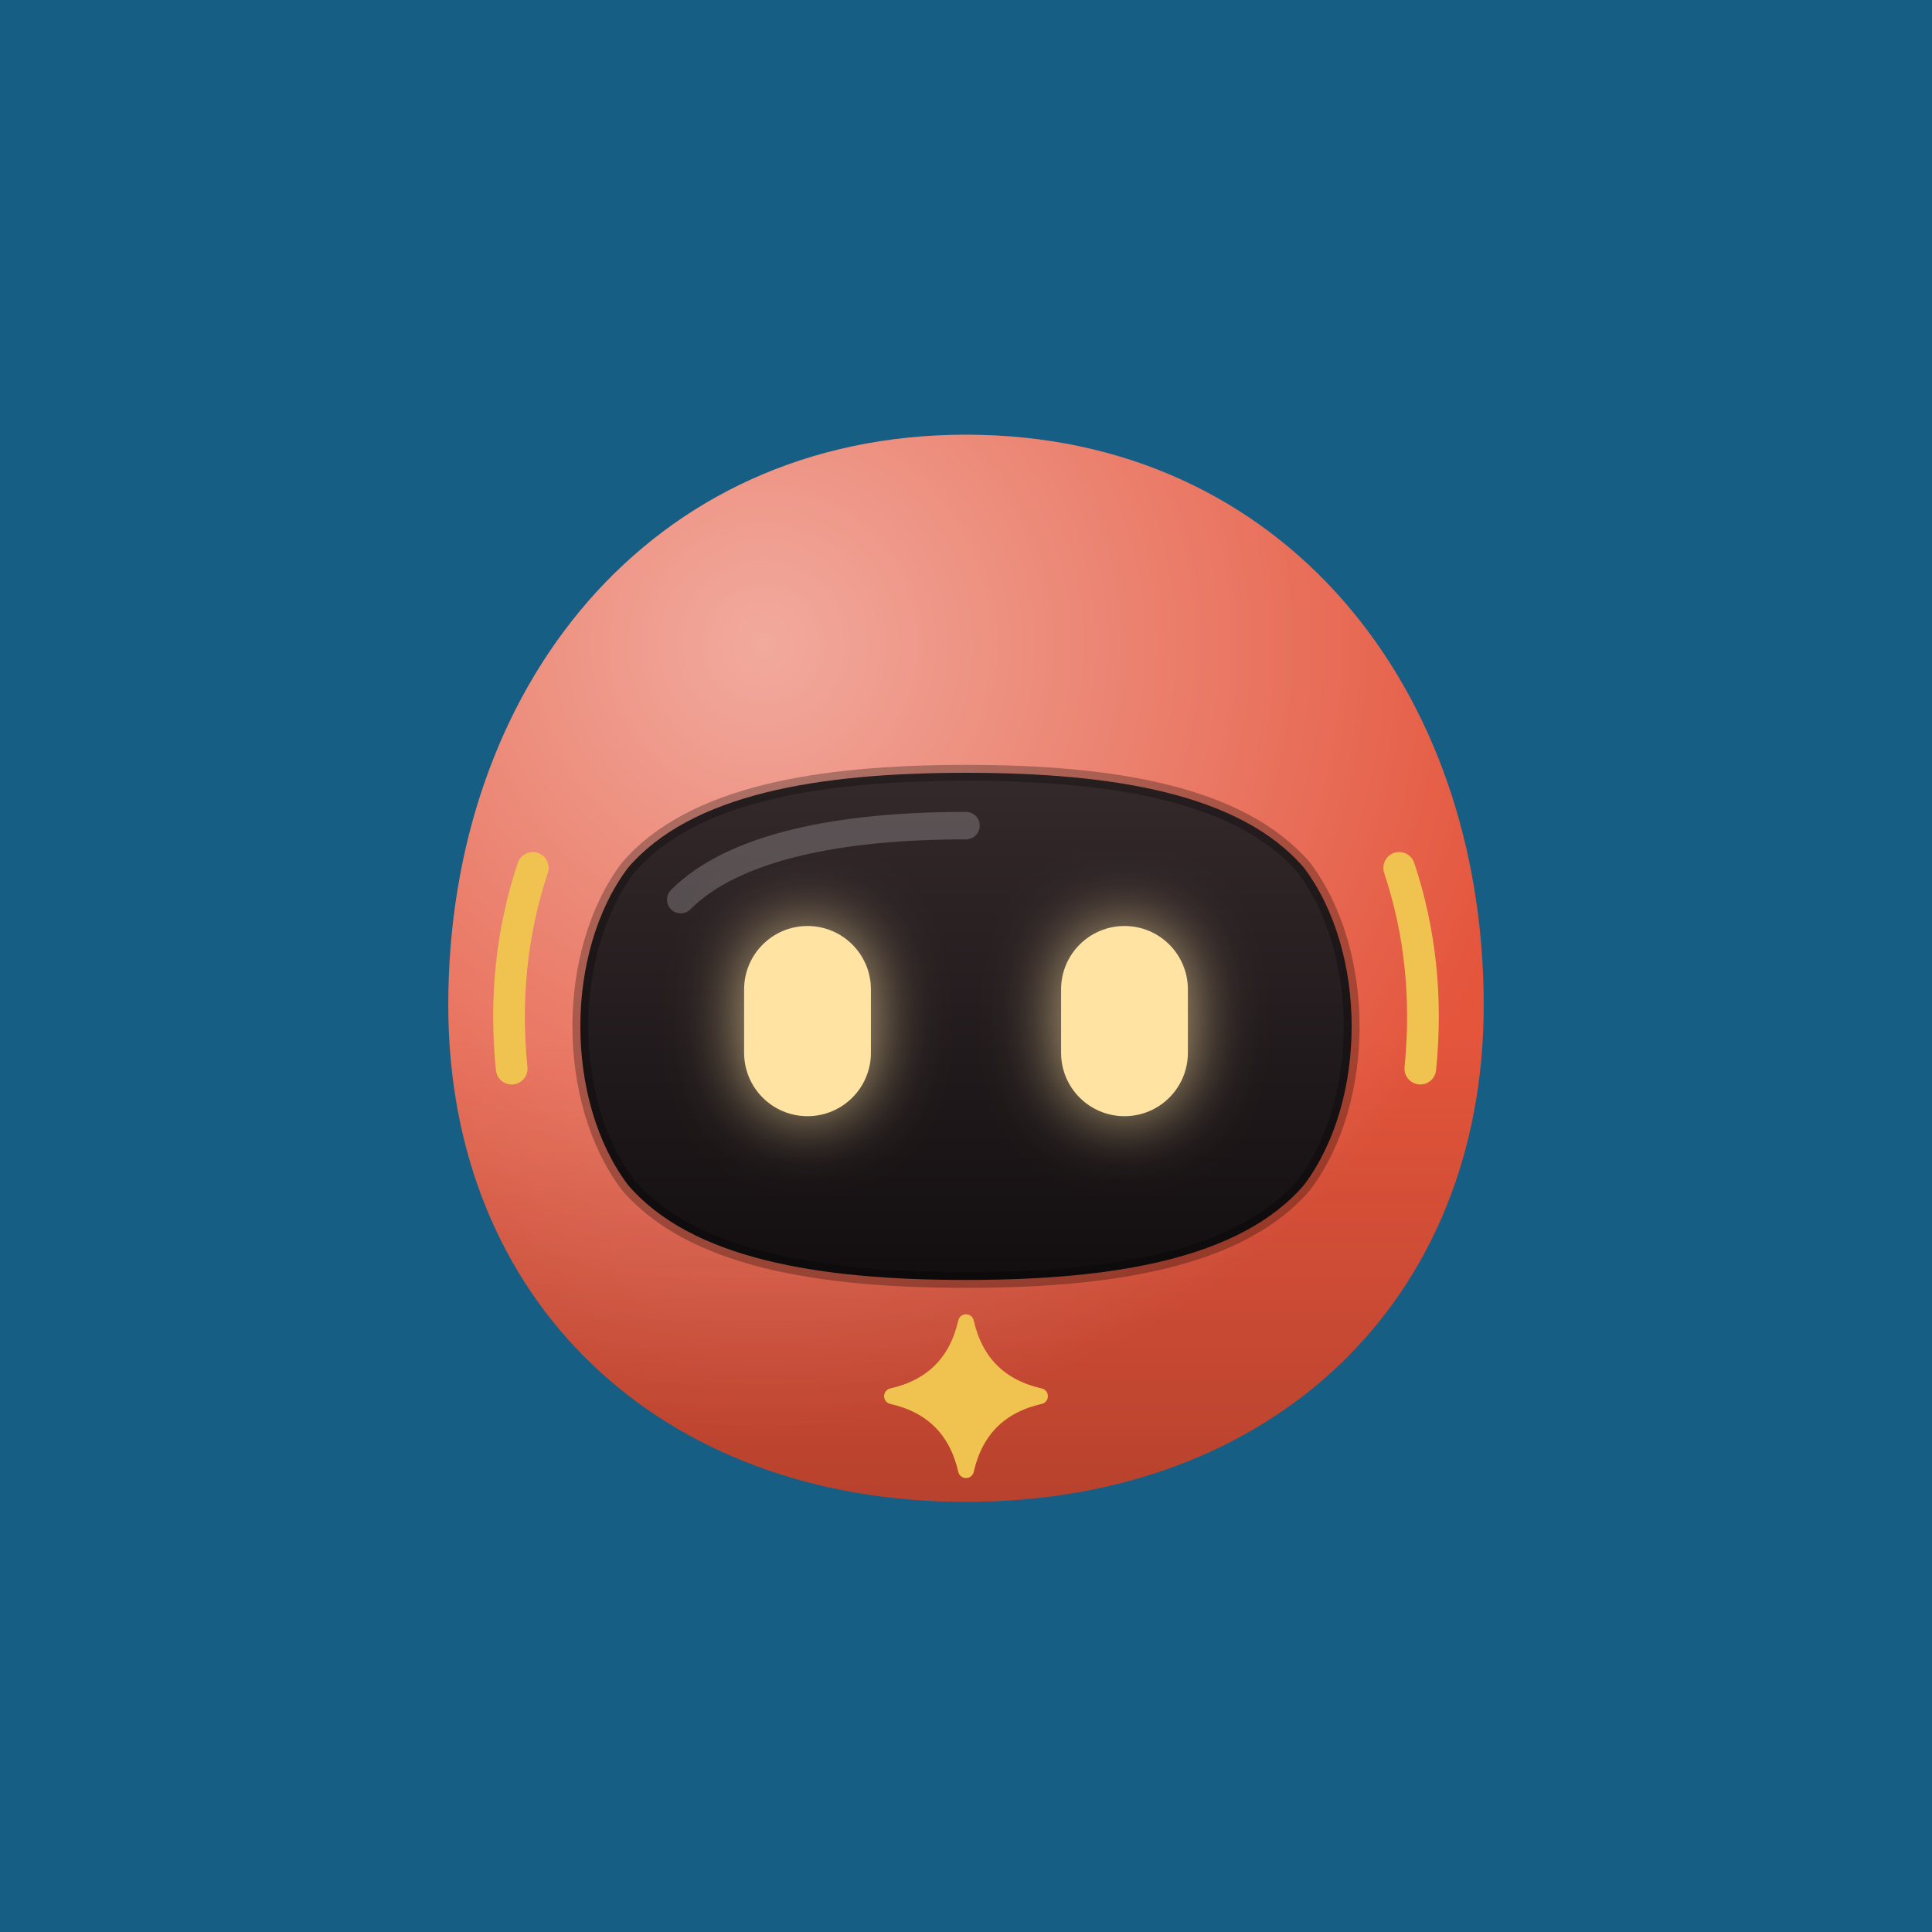
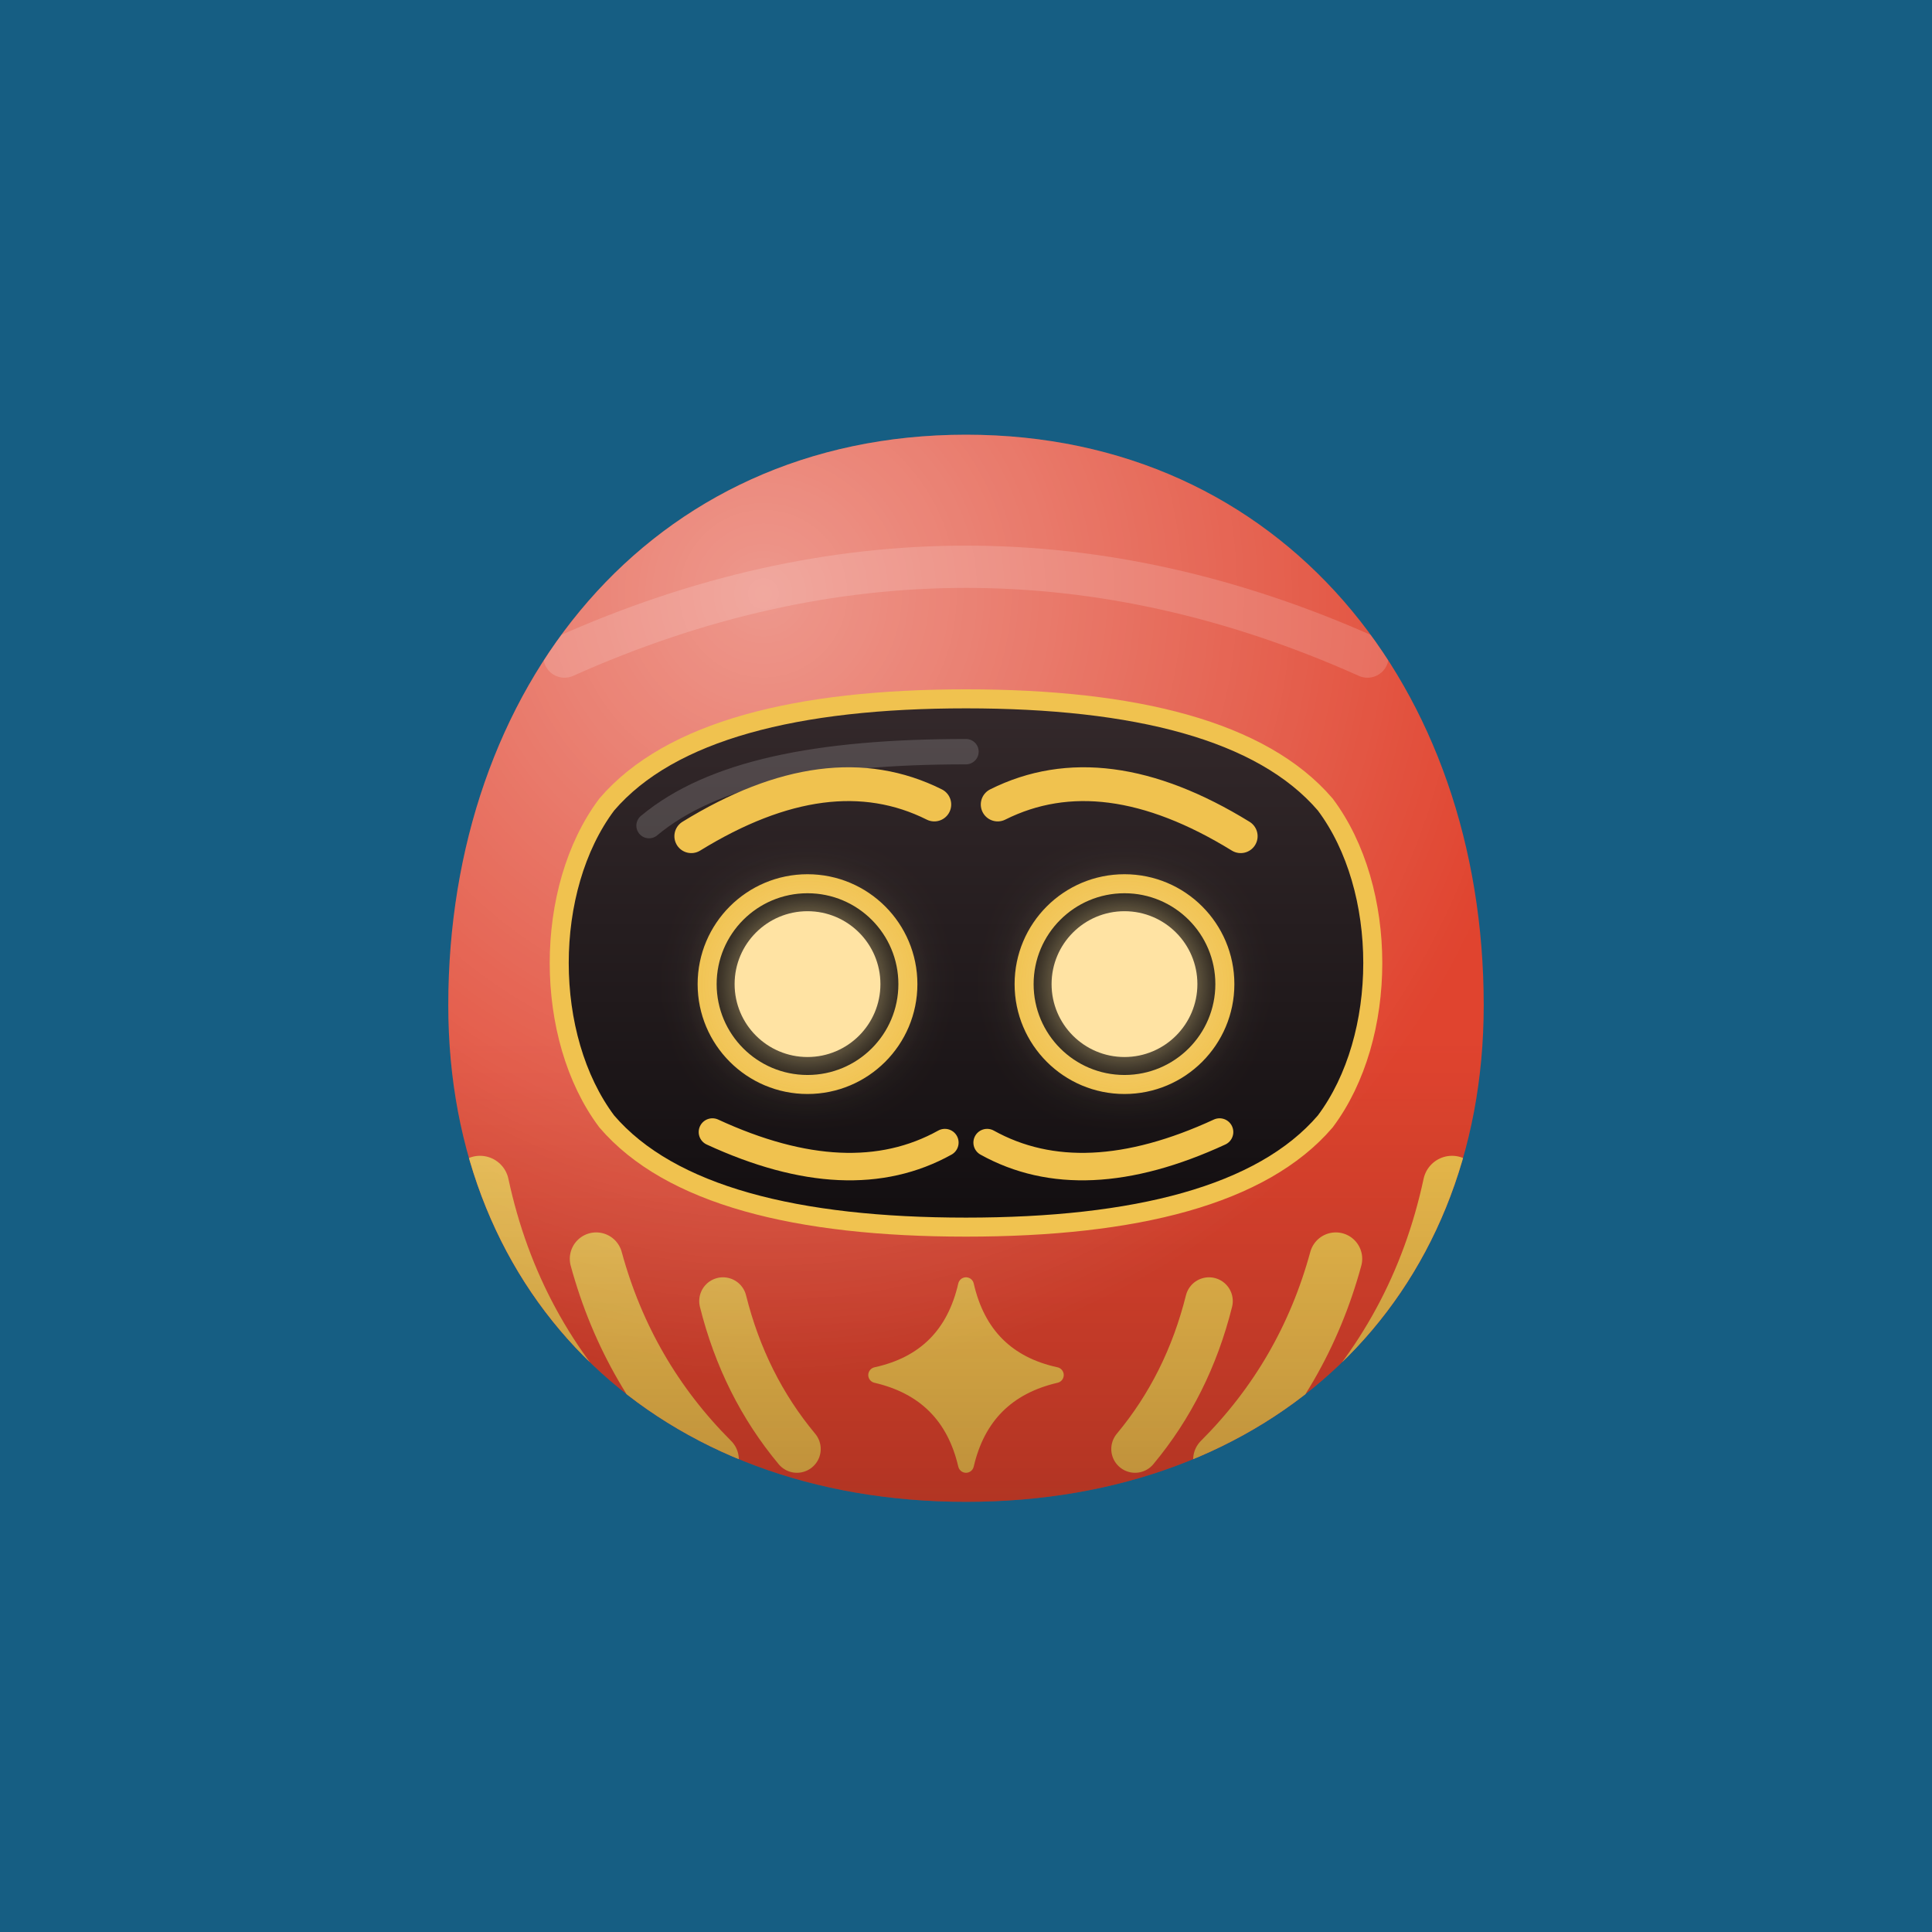
<svg xmlns="http://www.w3.org/2000/svg" viewBox="0 0 512 512">
  <defs>
-     <radialGradient id="h" cx="34%" cy="24%" r="62%">
-       <stop offset="0" stop-color="#fff" stop-opacity=".5" />
+     <radialGradient id="h" cx="34%" cy="20%" r="62%">
+       <stop offset="0" stop-color="#fff" stop-opacity=".45" />
      <stop offset="1" stop-color="#fff" stop-opacity="0" />
    </radialGradient>
    <linearGradient id="d" x1="0" y1="0" x2="0" y2="1">
      <stop offset=".55" stop-color="#3a0d05" stop-opacity="0" />
-       <stop offset="1" stop-color="#3a0d05" stop-opacity=".32" />
+       <stop offset="1" stop-color="#3a0d05" stop-opacity=".34" />
    </linearGradient>
    <linearGradient id="v" x1="0" y1="0" x2="0" y2="1">
      <stop offset="0" stop-color="#34292b" />
      <stop offset="1" stop-color="#120e10" />
    </linearGradient>
-     <filter id="g" x="-60%" y="-60%" width="220%" height="220%">
-       <feGaussianBlur stdDeviation="3.2" />
+     <filter id="g" x="-80%" y="-80%" width="260%" height="260%">
+       <feGaussianBlur stdDeviation="3" />
    </filter>
    <clipPath id="b">
      <path d="M60 9c30 0 49 24 49 54 0 28-20 47-49 47S11 91 11 63C11 33 30 9 60 9Z" />
    </clipPath>
  </defs>
  <rect width="512" height="512" fill="#165e83" />
  <g transform="translate(88 90) scale(2.8)">
    <g clip-path="url(#b)">
-       <rect width="120" height="120" fill="#e4553c" />
+       <rect width="120" height="120" fill="#e0442f" />
+       <g fill="none" stroke="#f0c24f" stroke-linecap="round">
+         <path d="M14 80q3 14 13 24M106 80q-3 14-13 24" stroke-width="5.5" />
+         <path d="M25 87q3 11 11 19M95 87q-3 11-11 19" stroke-width="5" />
+         <path d="M37 91q2 8 7 14M83 91q-2 8-7 14" stroke-width="4.5" />
+       </g>
+       <path d="M60 89.5q1.6 7 8.5 8.5-6.9 1.6-8.5 8.5-1.6-6.9-8.5-8.5 6.9-1.5 8.5-8.500Z" fill="#f0c24f" stroke="#f0c24f" stroke-width="1.5" stroke-linejoin="round" />
+       <path d="M22 30q38-17 76 0" fill="none" stroke="#fff" stroke-opacity=".16" stroke-width="4" stroke-linecap="round" />
      <rect width="120" height="120" fill="url(#d)" />
      <rect width="120" height="120" fill="url(#h)" />
    </g>
-     <path d="M60 41c14 0 26 2 32 9 6 8 6 22 0 30-6 7-18 9-32 9s-26-2-32-9c-6-8-6-22 0-30 6-7 18-9 32-9Z" fill="url(#v)" stroke="#000" stroke-opacity=".28" stroke-width="1.5" />
-     <path d="M33 53c5-5 15-7 27-7" fill="none" stroke="#fff" stroke-width="2.6" stroke-linecap="round" opacity=".2" />
-     <g fill="#ffe3a3">
-       <g filter="url(#g)" opacity=".75">
-         <rect x="39" y="55.5" width="12" height="18" rx="6" />
-         <rect x="69" y="55.5" width="12" height="18" rx="6" />
+     <path d="M60 34c16 0 28 3 34 10 6 8 6 22 0 30-6 7-18 10-34 10s-28-3-34-10c-6-8-6-22 0-30 6-7 18-10 34-10Z" fill="url(#v)" stroke="#f0c24f" stroke-width="1.8" />
+     <path d="M30 46c6-5 16-7 30-7" fill="none" stroke="#fff" stroke-width="2.4" stroke-linecap="round" opacity=".16" />
+     <g fill="none" stroke="#f0c24f" stroke-linecap="round">
+       <path d="M57 44q-10-5-23 3M63 44q10-5 23 3" stroke-width="3.2" />
+       <path d="M58 76q-9 5-22-1M62 76q9 5 22-1" stroke-width="2.6" />
+     </g>
+     <g>
+       <circle cx="45" cy="61" r="9.5" fill="#0b0809" stroke="#f0c24f" stroke-width="1.8" />
+       <circle cx="75" cy="61" r="9.5" fill="#0b0809" stroke="#f0c24f" stroke-width="1.8" />
+       <g fill="#ffe3a3">
+         <g filter="url(#g)" opacity=".8">
+           <circle cx="45" cy="61" r="6.9" />
+           <circle cx="75" cy="61" r="6.9" />
+         </g>
+         <circle cx="45" cy="61" r="6.9" />
+         <circle cx="75" cy="61" r="6.9" />
      </g>
-       <rect x="39" y="55.5" width="12" height="18" rx="6" />
-       <rect x="69" y="55.5" width="12" height="18" rx="6" />
    </g>
-     <path d="M19 50q-3 9-2 19M101 50q3 9 2 19" fill="none" stroke="#f0c24f" stroke-width="3" stroke-linecap="round" />
-     <path d="M60 93q1.3 5.7 7 7-5.7 1.3-7 7-1.3-5.7-7-7 5.7-1.3 7-7Z" fill="#f0c24f" stroke="#f0c24f" stroke-width="1.5" stroke-linejoin="round" />
  </g>
</svg>
